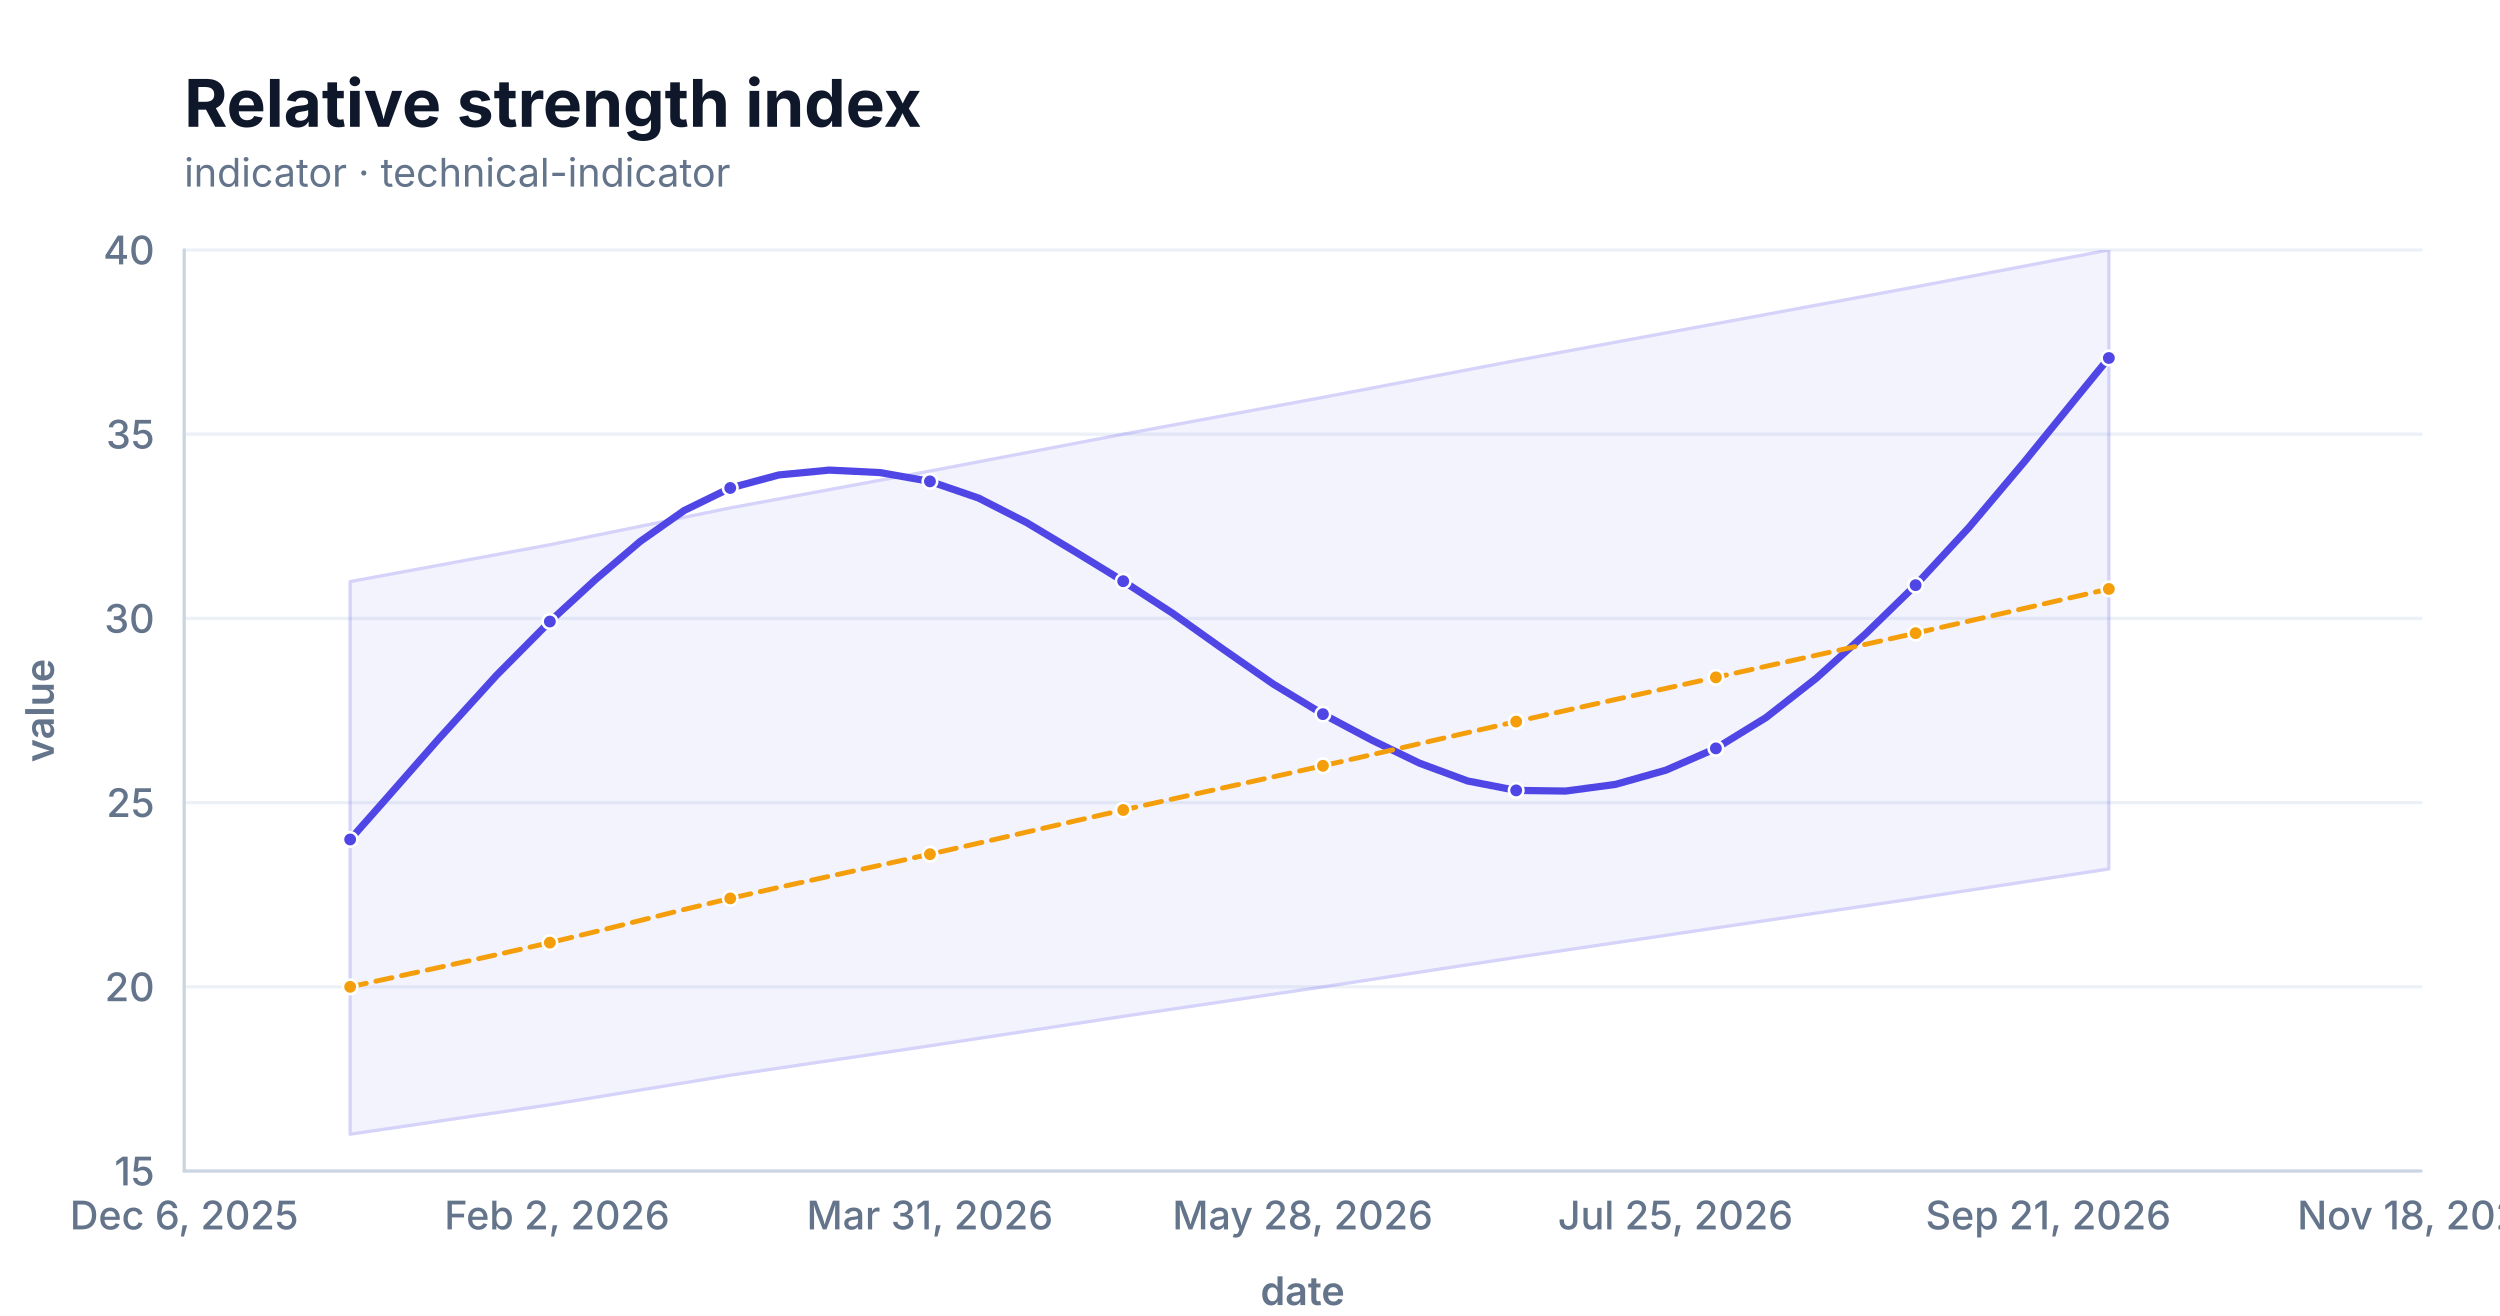
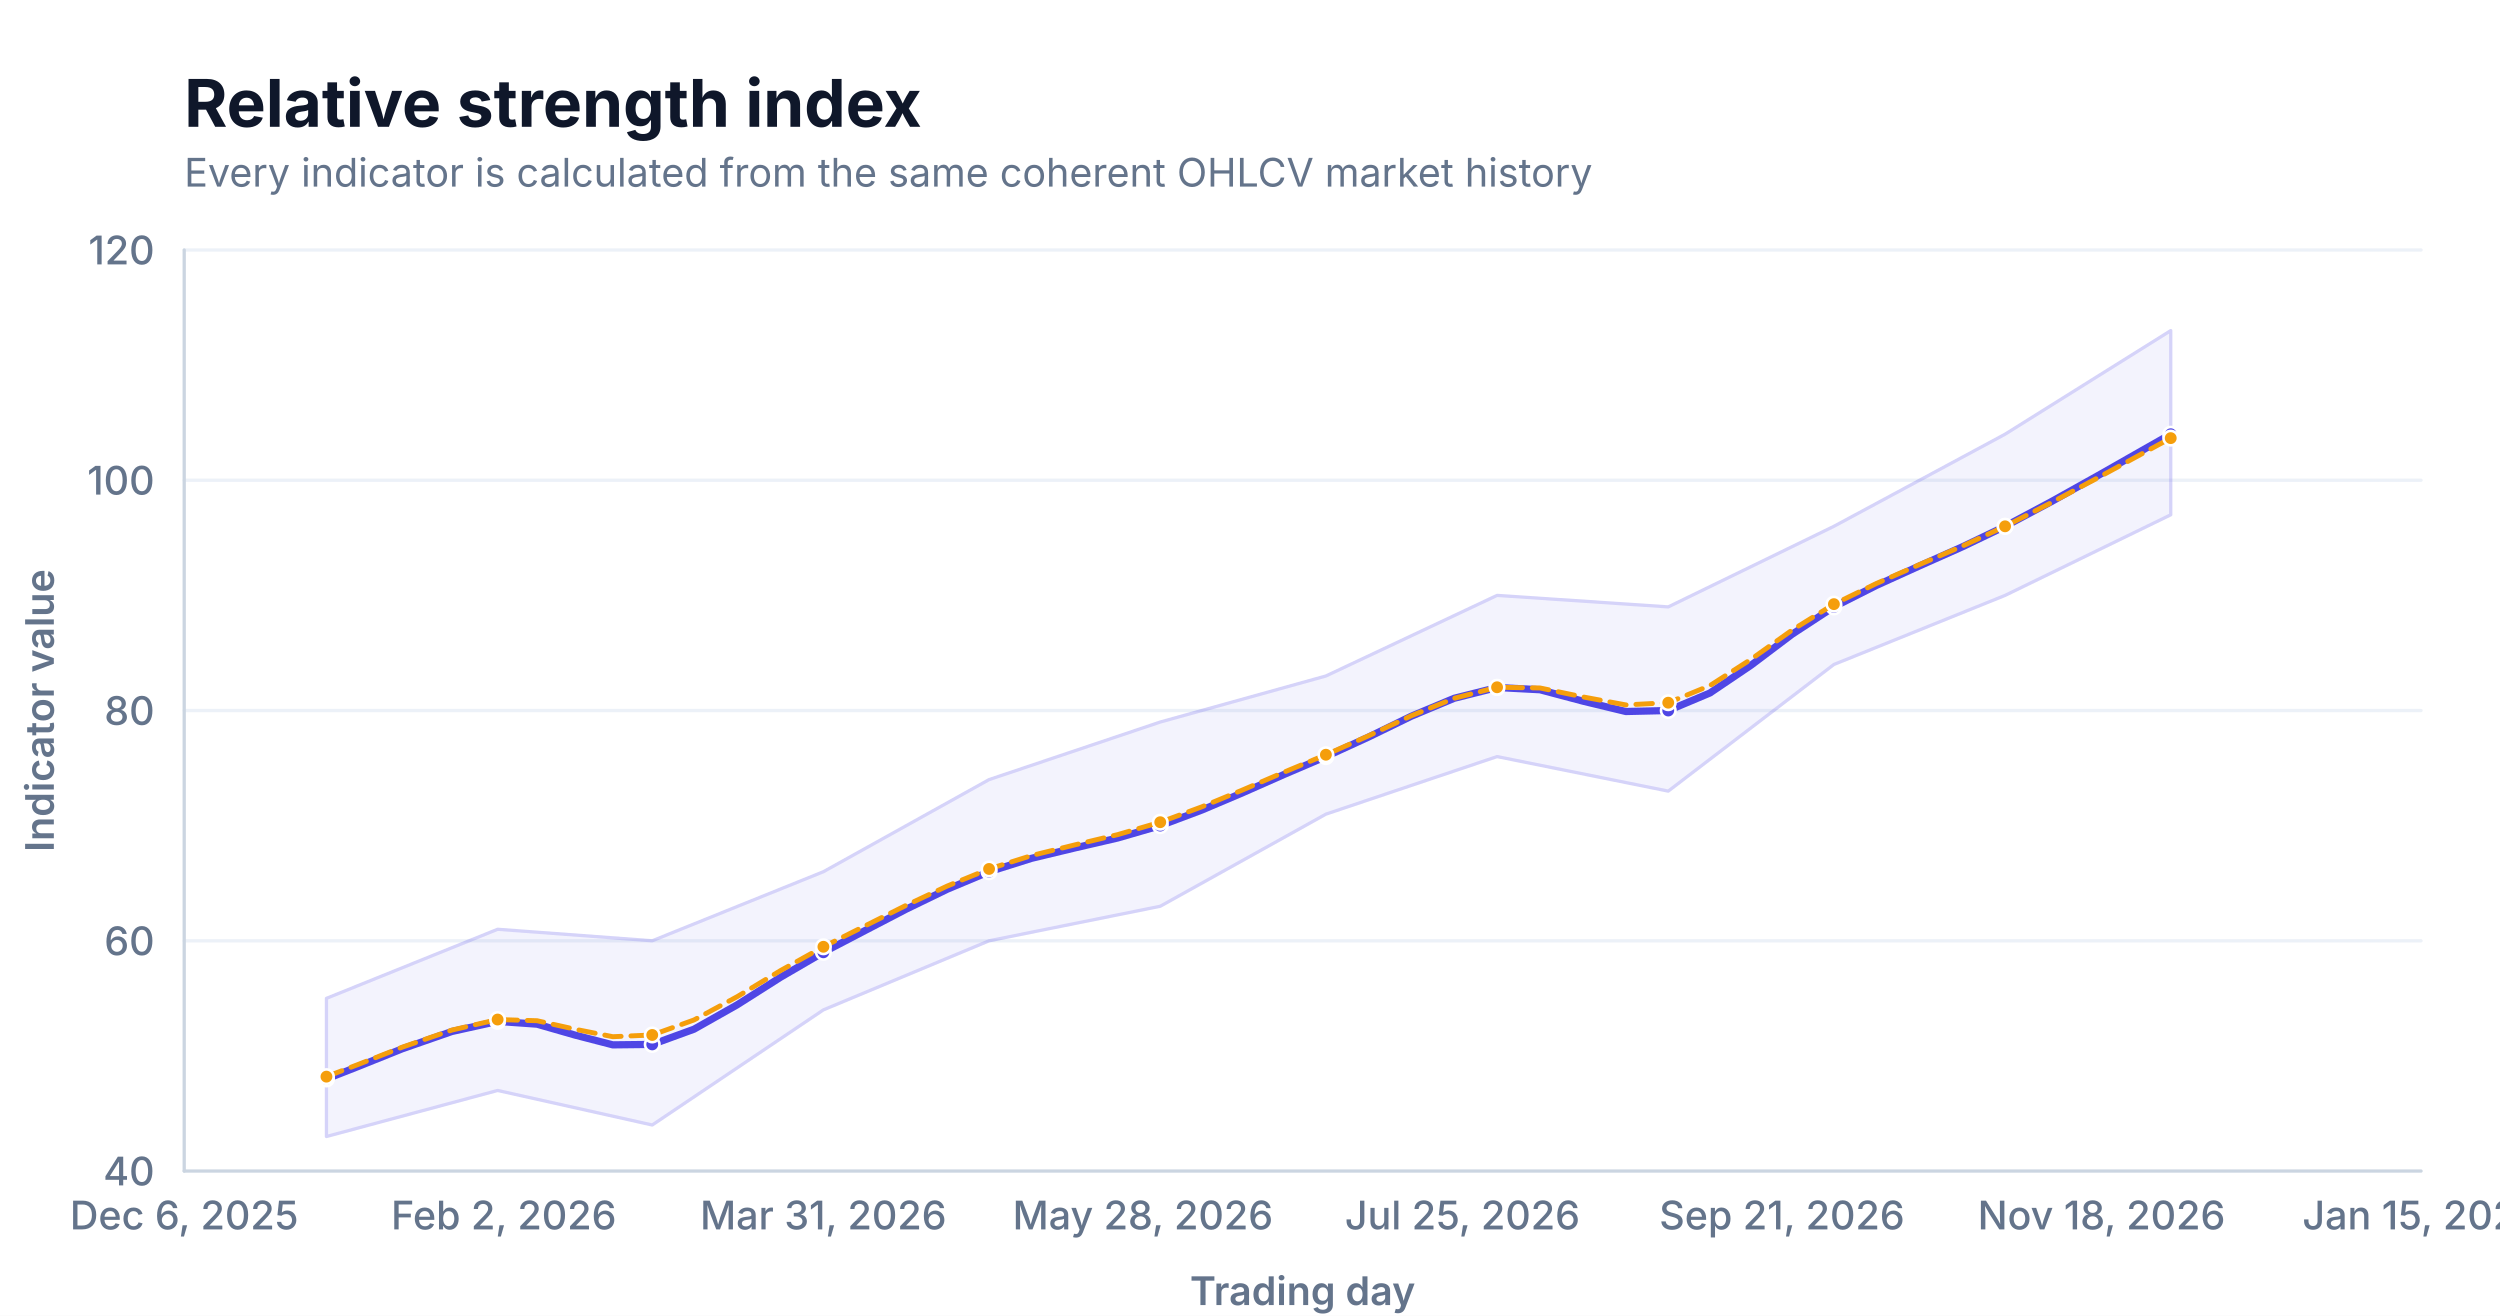
<svg xmlns="http://www.w3.org/2000/svg" width="760" height="400" viewBox="0 0 760 400" role="img" aria-labelledby="title description">
  <defs>
    <clipPath id="clip-1">
      <rect x="56" y="76" width="680" height="280" />
    </clipPath>
  </defs>
  <rect width="100%" height="100%" fill="#ffffff" />
  <g data-scene-node="scene:root">
-     <line data-scene-node="axis-y:grid:1" opacity="0.82" x1="56" y1="300" x2="736" y2="300" fill="none" stroke="#e8eef6" stroke-width="1" stroke-linecap="round" />
-     <line data-scene-node="axis-y:grid:2" opacity="0.82" x1="56" y1="244" x2="736" y2="244" fill="none" stroke="#e8eef6" stroke-width="1" stroke-linecap="round" />
-     <line data-scene-node="axis-y:grid:3" opacity="0.82" x1="56" y1="188" x2="736" y2="188" fill="none" stroke="#e8eef6" stroke-width="1" stroke-linecap="round" />
-     <line data-scene-node="axis-y:grid:4" opacity="0.82" x1="56" y1="132" x2="736" y2="132" fill="none" stroke="#e8eef6" stroke-width="1" stroke-linecap="round" />
-     <line data-scene-node="axis-y:grid:5" opacity="0.82" x1="56" y1="76" x2="736" y2="76" fill="none" stroke="#e8eef6" stroke-width="1" stroke-linecap="round" />
+     <line data-scene-node="axis-y:grid:1" opacity="0.82" x1="56" y1="286" x2="736" y2="286" fill="none" stroke="#e8eef6" stroke-width="1" stroke-linecap="round" />
+     <line data-scene-node="axis-y:grid:2" opacity="0.82" x1="56" y1="216" x2="736" y2="216" fill="none" stroke="#e8eef6" stroke-width="1" stroke-linecap="round" />
+     <line data-scene-node="axis-y:grid:3" opacity="0.82" x1="56" y1="146" x2="736" y2="146" fill="none" stroke="#e8eef6" stroke-width="1" stroke-linecap="round" />
+     <line data-scene-node="axis-y:grid:4" opacity="0.82" x1="56" y1="76" x2="736" y2="76" fill="none" stroke="#e8eef6" stroke-width="1" stroke-linecap="round" />
    <g data-scene-node="layer-0:group" clip-path="url(#clip-1)">
-       <path data-scene-node="layer-0:indicator-band" opacity="0.24" d="M 106.447 176.8 L 167.157 165.6 L 221.993 154.4 L 282.703 143.2 L 341.455 132 L 402.165 120.8 L 460.917 109.6 L 521.628 98.4 L 582.338 87.2 L 641.09 76 L 641.09 264.16 L 582.338 273.12 L 521.628 282.08 L 460.917 291.04 L 402.165 300 L 341.455 308.96 L 282.703 317.92 L 221.993 326.88 L 167.157 335.84 L 106.447 344.8 Z" fill="#4f46e547" stroke="#4f46e5" stroke-width="1" stroke-linejoin="round" />
-       <path data-scene-node="layer-0:indicator-line:0" d="M 106.447 255.2 L 117.494 242.693 L 133.375 224.609 L 150.97 205.257 L 167.157 188.944 L 181.142 176.087 L 194.575 164.632 L 208.008 155.184 L 221.993 148.35 L 236.803 144.376 L 252.103 142.911 L 267.525 143.663 L 282.703 146.34 L 297.483 151.415 L 312.079 158.861 L 326.675 167.632 L 341.455 176.684 L 356.541 186.483 L 371.81 197.336 L 387.08 207.966 L 402.165 217.094 L 416.945 224.944 L 431.541 232.011 L 446.138 237.416 L 460.917 240.281 L 475.957 240.481 L 491.15 238.446 L 506.404 234.137 L 521.628 227.51 L 536.851 218.152 L 552.105 206.219 L 567.298 192.527 L 582.338 177.892 L 598.541 160.375 L 615.509 140.259 L 630.579 121.695 L 641.09 108.829" fill="none" stroke="#4f46e5" stroke-width="2.2" stroke-linecap="round" stroke-linejoin="round" />
-       <circle data-scene-node="layer-0:indicator-point:0:0" cx="106.447" cy="255.2" r="2.2" fill="#4f46e5" stroke="#ffffff" stroke-width="0.8" />
-       <circle data-scene-node="layer-0:indicator-point:0:1" cx="167.157" cy="188.944" r="2.2" fill="#4f46e5" stroke="#ffffff" stroke-width="0.8" />
-       <circle data-scene-node="layer-0:indicator-point:0:2" cx="221.993" cy="148.35" r="2.2" fill="#4f46e5" stroke="#ffffff" stroke-width="0.8" />
-       <circle data-scene-node="layer-0:indicator-point:0:3" cx="282.703" cy="146.34" r="2.2" fill="#4f46e5" stroke="#ffffff" stroke-width="0.8" />
-       <circle data-scene-node="layer-0:indicator-point:0:4" cx="341.455" cy="176.684" r="2.2" fill="#4f46e5" stroke="#ffffff" stroke-width="0.8" />
-       <circle data-scene-node="layer-0:indicator-point:0:5" cx="402.165" cy="217.094" r="2.2" fill="#4f46e5" stroke="#ffffff" stroke-width="0.8" />
-       <circle data-scene-node="layer-0:indicator-point:0:6" cx="460.917" cy="240.281" r="2.2" fill="#4f46e5" stroke="#ffffff" stroke-width="0.8" />
-       <circle data-scene-node="layer-0:indicator-point:0:7" cx="521.628" cy="227.51" r="2.2" fill="#4f46e5" stroke="#ffffff" stroke-width="0.8" />
-       <circle data-scene-node="layer-0:indicator-point:0:8" cx="582.338" cy="177.892" r="2.2" fill="#4f46e5" stroke="#ffffff" stroke-width="0.8" />
-       <circle data-scene-node="layer-0:indicator-point:0:9" cx="641.09" cy="108.829" r="2.2" fill="#4f46e5" stroke="#ffffff" stroke-width="0.8" />
-       <path data-scene-node="layer-0:indicator-line:1" d="M 106.447 300 L 117.494 297.585 L 133.375 294.12 L 150.97 290.235 L 167.157 286.56 L 181.142 283.2 L 194.575 279.84 L 208.008 276.48 L 221.993 273.12 L 236.803 269.76 L 252.103 266.4 L 267.525 263.04 L 282.703 259.68 L 297.483 256.32 L 312.079 252.96 L 326.675 249.6 L 341.455 246.24 L 356.541 242.88 L 371.81 239.52 L 387.08 236.16 L 402.165 232.8 L 416.945 229.44 L 431.541 226.08 L 446.138 222.72 L 460.917 219.36 L 475.957 216 L 491.15 212.64 L 506.404 209.28 L 521.628 205.92 L 536.851 202.56 L 552.105 199.2 L 567.298 195.84 L 582.338 192.48 L 598.541 188.805 L 615.509 184.92 L 630.579 181.455 L 641.09 179.04" fill="none" stroke="#f59e0b" stroke-width="1.5" stroke-dasharray="5 3" stroke-linecap="round" stroke-linejoin="round" />
-       <circle data-scene-node="layer-0:indicator-point:1:0" cx="106.447" cy="300" r="2.2" fill="#f59e0b" stroke="#ffffff" stroke-width="0.8" />
-       <circle data-scene-node="layer-0:indicator-point:1:1" cx="167.157" cy="286.56" r="2.2" fill="#f59e0b" stroke="#ffffff" stroke-width="0.8" />
-       <circle data-scene-node="layer-0:indicator-point:1:2" cx="221.993" cy="273.12" r="2.2" fill="#f59e0b" stroke="#ffffff" stroke-width="0.8" />
-       <circle data-scene-node="layer-0:indicator-point:1:3" cx="282.703" cy="259.68" r="2.2" fill="#f59e0b" stroke="#ffffff" stroke-width="0.8" />
-       <circle data-scene-node="layer-0:indicator-point:1:4" cx="341.455" cy="246.24" r="2.2" fill="#f59e0b" stroke="#ffffff" stroke-width="0.8" />
-       <circle data-scene-node="layer-0:indicator-point:1:5" cx="402.165" cy="232.8" r="2.2" fill="#f59e0b" stroke="#ffffff" stroke-width="0.8" />
-       <circle data-scene-node="layer-0:indicator-point:1:6" cx="460.917" cy="219.36" r="2.2" fill="#f59e0b" stroke="#ffffff" stroke-width="0.8" />
-       <circle data-scene-node="layer-0:indicator-point:1:7" cx="521.628" cy="205.92" r="2.2" fill="#f59e0b" stroke="#ffffff" stroke-width="0.8" />
-       <circle data-scene-node="layer-0:indicator-point:1:8" cx="582.338" cy="192.48" r="2.2" fill="#f59e0b" stroke="#ffffff" stroke-width="0.8" />
-       <circle data-scene-node="layer-0:indicator-point:1:9" cx="641.09" cy="179.04" r="2.2" fill="#f59e0b" stroke="#ffffff" stroke-width="0.8" />
+       <path data-scene-node="layer-0:indicator-band" opacity="0.24" d="M 99.24 303.5 L 151.278 282.5 L 198.279 286 L 250.317 265 L 300.676 237 L 352.713 219.5 L 403.072 205.5 L 455.109 181 L 507.147 184.5 L 557.506 160 L 609.543 132 L 659.902 100.5 L 659.902 156.5 L 609.543 181 L 557.506 202 L 507.147 240.5 L 455.109 230 L 403.072 247.5 L 352.713 275.5 L 300.676 286 L 250.317 307 L 198.279 342 L 151.278 331.5 L 99.24 345.5 Z" fill="#4f46e547" stroke="#4f46e5" stroke-width="1" stroke-linejoin="round" />
+       <path data-scene-node="layer-0:indicator-line:0" d="M 99.24 328 L 108.709 324.281 L 122.321 318.813 L 137.403 313.563 L 151.278 310.5 L 163.264 311.348 L 174.779 314.656 L 186.293 317.637 L 198.279 317.5 L 210.974 312.879 L 224.088 305.469 L 237.307 297.074 L 250.317 289.5 L 262.985 282.883 L 275.496 276.375 L 288.007 270.305 L 300.676 265 L 313.606 260.926 L 326.694 257.781 L 339.782 254.746 L 352.713 251 L 365.382 246.242 L 377.893 240.938 L 390.404 235.414 L 403.072 230 L 415.963 224.094 L 428.986 217.75 L 442.061 212.281 L 455.109 209 L 468.158 209.684 L 481.233 213.156 L 494.256 216.301 L 507.147 216 L 519.815 210.668 L 532.326 202.219 L 544.837 192.785 L 557.506 184.5 L 570.437 177.965 L 583.525 172.031 L 596.613 166.207 L 609.543 160 L 623.431 152.59 L 637.975 144.469 L 650.893 137.113 L 659.902 132" fill="none" stroke="#4f46e5" stroke-width="2.2" stroke-linecap="round" stroke-linejoin="round" />
+       <circle data-scene-node="layer-0:indicator-point:0:0" cx="99.24" cy="328" r="2.2" fill="#4f46e5" stroke="#ffffff" stroke-width="0.8" />
+       <circle data-scene-node="layer-0:indicator-point:0:1" cx="151.278" cy="310.5" r="2.2" fill="#4f46e5" stroke="#ffffff" stroke-width="0.8" />
+       <circle data-scene-node="layer-0:indicator-point:0:2" cx="198.279" cy="317.5" r="2.2" fill="#4f46e5" stroke="#ffffff" stroke-width="0.8" />
+       <circle data-scene-node="layer-0:indicator-point:0:3" cx="250.317" cy="289.5" r="2.2" fill="#4f46e5" stroke="#ffffff" stroke-width="0.8" />
+       <circle data-scene-node="layer-0:indicator-point:0:4" cx="300.676" cy="265" r="2.2" fill="#4f46e5" stroke="#ffffff" stroke-width="0.8" />
+       <circle data-scene-node="layer-0:indicator-point:0:5" cx="352.713" cy="251" r="2.2" fill="#4f46e5" stroke="#ffffff" stroke-width="0.8" />
+       <circle data-scene-node="layer-0:indicator-point:0:6" cx="403.072" cy="230" r="2.2" fill="#4f46e5" stroke="#ffffff" stroke-width="0.8" />
+       <circle data-scene-node="layer-0:indicator-point:0:7" cx="455.109" cy="209" r="2.2" fill="#4f46e5" stroke="#ffffff" stroke-width="0.8" />
+       <circle data-scene-node="layer-0:indicator-point:0:8" cx="507.147" cy="216" r="2.2" fill="#4f46e5" stroke="#ffffff" stroke-width="0.8" />
+       <circle data-scene-node="layer-0:indicator-point:0:9" cx="557.506" cy="184.5" r="2.2" fill="#4f46e5" stroke="#ffffff" stroke-width="0.8" />
+       <circle data-scene-node="layer-0:indicator-point:0:10" cx="609.543" cy="160" r="2.2" fill="#4f46e5" stroke="#ffffff" stroke-width="0.8" />
+       <circle data-scene-node="layer-0:indicator-point:0:11" cx="659.902" cy="132" r="2.2" fill="#4f46e5" stroke="#ffffff" stroke-width="0.8" />
+       <path data-scene-node="layer-0:indicator-line:1" d="M 99.24 327.3 L 108.709 323.664 L 122.321 318.327 L 137.403 313.136 L 151.278 309.94 L 163.264 310.3 L 174.779 312.876 L 186.293 315.156 L 198.279 314.63 L 210.974 310.069 L 224.088 302.997 L 237.307 295.039 L 250.317 287.82 L 262.985 281.462 L 275.496 275.203 L 288.007 269.337 L 300.676 264.16 L 313.606 260.091 L 326.694 256.858 L 339.782 253.724 L 352.713 249.95 L 365.382 245.265 L 377.893 240.089 L 390.404 234.715 L 403.072 229.44 L 415.963 223.722 L 428.986 217.61 L 442.061 212.286 L 455.109 208.93 L 468.158 209.143 L 481.233 211.866 L 494.256 214.293 L 507.147 213.62 L 519.815 208.419 L 532.326 200.412 L 544.837 191.519 L 557.506 183.66 L 570.437 177.376 L 583.525 171.633 L 596.613 165.989 L 609.543 160 L 623.431 152.891 L 637.975 145.116 L 650.893 138.081 L 659.902 133.19" fill="none" stroke="#f59e0b" stroke-width="1.5" stroke-dasharray="5 3" stroke-linecap="round" stroke-linejoin="round" />
+       <circle data-scene-node="layer-0:indicator-point:1:0" cx="99.24" cy="327.3" r="2.2" fill="#f59e0b" stroke="#ffffff" stroke-width="0.8" />
+       <circle data-scene-node="layer-0:indicator-point:1:1" cx="151.278" cy="309.94" r="2.2" fill="#f59e0b" stroke="#ffffff" stroke-width="0.8" />
+       <circle data-scene-node="layer-0:indicator-point:1:2" cx="198.279" cy="314.63" r="2.2" fill="#f59e0b" stroke="#ffffff" stroke-width="0.8" />
+       <circle data-scene-node="layer-0:indicator-point:1:3" cx="250.317" cy="287.82" r="2.2" fill="#f59e0b" stroke="#ffffff" stroke-width="0.8" />
+       <circle data-scene-node="layer-0:indicator-point:1:4" cx="300.676" cy="264.16" r="2.2" fill="#f59e0b" stroke="#ffffff" stroke-width="0.8" />
+       <circle data-scene-node="layer-0:indicator-point:1:5" cx="352.713" cy="249.95" r="2.2" fill="#f59e0b" stroke="#ffffff" stroke-width="0.8" />
+       <circle data-scene-node="layer-0:indicator-point:1:6" cx="403.072" cy="229.44" r="2.2" fill="#f59e0b" stroke="#ffffff" stroke-width="0.8" />
+       <circle data-scene-node="layer-0:indicator-point:1:7" cx="455.109" cy="208.93" r="2.2" fill="#f59e0b" stroke="#ffffff" stroke-width="0.8" />
+       <circle data-scene-node="layer-0:indicator-point:1:8" cx="507.147" cy="213.62" r="2.2" fill="#f59e0b" stroke="#ffffff" stroke-width="0.8" />
+       <circle data-scene-node="layer-0:indicator-point:1:9" cx="557.506" cy="183.66" r="2.2" fill="#f59e0b" stroke="#ffffff" stroke-width="0.8" />
+       <circle data-scene-node="layer-0:indicator-point:1:10" cx="609.543" cy="160" r="2.2" fill="#f59e0b" stroke="#ffffff" stroke-width="0.8" />
+       <circle data-scene-node="layer-0:indicator-point:1:11" cx="659.902" cy="133.19" r="2.2" fill="#f59e0b" stroke="#ffffff" stroke-width="0.8" />
    </g>
    <line data-scene-node="axis-x:line" x1="56" y1="356" x2="736" y2="356" fill="none" stroke="#cbd5e1" stroke-width="1" stroke-linecap="round" />
    <line data-scene-node="axis-y:line" x1="56" y1="76" x2="56" y2="356" fill="none" stroke="#cbd5e1" stroke-width="1" stroke-linecap="round" />
    <text data-scene-node="axis-x:label:0" x="56" y="365" fill="#64748b" font-family="Inter, ui-sans-serif, system-ui, -apple-system, BlinkMacSystemFont, &quot;Segoe UI&quot;, sans-serif" font-size="12" font-weight="500" text-anchor="middle" dominant-baseline="text-before-edge">Dec 6, 2025</text>
-     <text data-scene-node="axis-x:label:1" x="169.333" y="365" fill="#64748b" font-family="Inter, ui-sans-serif, system-ui, -apple-system, BlinkMacSystemFont, &quot;Segoe UI&quot;, sans-serif" font-size="12" font-weight="500" text-anchor="middle" dominant-baseline="text-before-edge">Feb 2, 2026</text>
-     <text data-scene-node="axis-x:label:2" x="282.667" y="365" fill="#64748b" font-family="Inter, ui-sans-serif, system-ui, -apple-system, BlinkMacSystemFont, &quot;Segoe UI&quot;, sans-serif" font-size="12" font-weight="500" text-anchor="middle" dominant-baseline="text-before-edge">Mar 31, 2026</text>
-     <text data-scene-node="axis-x:label:3" x="396" y="365" fill="#64748b" font-family="Inter, ui-sans-serif, system-ui, -apple-system, BlinkMacSystemFont, &quot;Segoe UI&quot;, sans-serif" font-size="12" font-weight="500" text-anchor="middle" dominant-baseline="text-before-edge">May 28, 2026</text>
-     <text data-scene-node="axis-x:label:4" x="509.333" y="365" fill="#64748b" font-family="Inter, ui-sans-serif, system-ui, -apple-system, BlinkMacSystemFont, &quot;Segoe UI&quot;, sans-serif" font-size="12" font-weight="500" text-anchor="middle" dominant-baseline="text-before-edge">Jul 25, 2026</text>
-     <text data-scene-node="axis-x:label:5" x="622.667" y="365" fill="#64748b" font-family="Inter, ui-sans-serif, system-ui, -apple-system, BlinkMacSystemFont, &quot;Segoe UI&quot;, sans-serif" font-size="12" font-weight="500" text-anchor="middle" dominant-baseline="text-before-edge">Sep 21, 2026</text>
-     <text data-scene-node="axis-x:label:6" x="736" y="365" fill="#64748b" font-family="Inter, ui-sans-serif, system-ui, -apple-system, BlinkMacSystemFont, &quot;Segoe UI&quot;, sans-serif" font-size="12" font-weight="500" text-anchor="middle" dominant-baseline="text-before-edge">Nov 18, 2026</text>
-     <text data-scene-node="axis-x:title" x="396" y="388" fill="#64748b" font-family="Inter, ui-sans-serif, system-ui, -apple-system, BlinkMacSystemFont, &quot;Segoe UI&quot;, sans-serif" font-size="12" font-weight="600" text-anchor="middle" dominant-baseline="text-before-edge">date</text>
-     <text data-scene-node="axis-y:label:0" x="47" y="356" fill="#64748b" font-family="Inter, ui-sans-serif, system-ui, -apple-system, BlinkMacSystemFont, &quot;Segoe UI&quot;, sans-serif" font-size="12" font-weight="500" text-anchor="end" dominant-baseline="central">15</text>
-     <text data-scene-node="axis-y:label:1" x="47" y="300" fill="#64748b" font-family="Inter, ui-sans-serif, system-ui, -apple-system, BlinkMacSystemFont, &quot;Segoe UI&quot;, sans-serif" font-size="12" font-weight="500" text-anchor="end" dominant-baseline="central">20</text>
-     <text data-scene-node="axis-y:label:2" x="47" y="244" fill="#64748b" font-family="Inter, ui-sans-serif, system-ui, -apple-system, BlinkMacSystemFont, &quot;Segoe UI&quot;, sans-serif" font-size="12" font-weight="500" text-anchor="end" dominant-baseline="central">25</text>
-     <text data-scene-node="axis-y:label:3" x="47" y="188" fill="#64748b" font-family="Inter, ui-sans-serif, system-ui, -apple-system, BlinkMacSystemFont, &quot;Segoe UI&quot;, sans-serif" font-size="12" font-weight="500" text-anchor="end" dominant-baseline="central">30</text>
-     <text data-scene-node="axis-y:label:4" x="47" y="132" fill="#64748b" font-family="Inter, ui-sans-serif, system-ui, -apple-system, BlinkMacSystemFont, &quot;Segoe UI&quot;, sans-serif" font-size="12" font-weight="500" text-anchor="end" dominant-baseline="central">35</text>
-     <text data-scene-node="axis-y:label:5" x="47" y="76" fill="#64748b" font-family="Inter, ui-sans-serif, system-ui, -apple-system, BlinkMacSystemFont, &quot;Segoe UI&quot;, sans-serif" font-size="12" font-weight="500" text-anchor="end" dominant-baseline="central">40</text>
-     <text data-scene-node="axis-y:title" x="12" y="216" fill="#64748b" font-family="Inter, ui-sans-serif, system-ui, -apple-system, BlinkMacSystemFont, &quot;Segoe UI&quot;, sans-serif" font-size="12" font-weight="600" text-anchor="middle" dominant-baseline="central" transform="rotate(-90 12 216)">value</text>
+     <text data-scene-node="axis-x:label:1" x="153.143" y="365" fill="#64748b" font-family="Inter, ui-sans-serif, system-ui, -apple-system, BlinkMacSystemFont, &quot;Segoe UI&quot;, sans-serif" font-size="12" font-weight="500" text-anchor="middle" dominant-baseline="text-before-edge">Feb 2, 2026</text>
+     <text data-scene-node="axis-x:label:2" x="250.286" y="365" fill="#64748b" font-family="Inter, ui-sans-serif, system-ui, -apple-system, BlinkMacSystemFont, &quot;Segoe UI&quot;, sans-serif" font-size="12" font-weight="500" text-anchor="middle" dominant-baseline="text-before-edge">Mar 31, 2026</text>
+     <text data-scene-node="axis-x:label:3" x="347.429" y="365" fill="#64748b" font-family="Inter, ui-sans-serif, system-ui, -apple-system, BlinkMacSystemFont, &quot;Segoe UI&quot;, sans-serif" font-size="12" font-weight="500" text-anchor="middle" dominant-baseline="text-before-edge">May 28, 2026</text>
+     <text data-scene-node="axis-x:label:4" x="444.571" y="365" fill="#64748b" font-family="Inter, ui-sans-serif, system-ui, -apple-system, BlinkMacSystemFont, &quot;Segoe UI&quot;, sans-serif" font-size="12" font-weight="500" text-anchor="middle" dominant-baseline="text-before-edge">Jul 25, 2026</text>
+     <text data-scene-node="axis-x:label:5" x="541.714" y="365" fill="#64748b" font-family="Inter, ui-sans-serif, system-ui, -apple-system, BlinkMacSystemFont, &quot;Segoe UI&quot;, sans-serif" font-size="12" font-weight="500" text-anchor="middle" dominant-baseline="text-before-edge">Sep 21, 2026</text>
+     <text data-scene-node="axis-x:label:6" x="638.857" y="365" fill="#64748b" font-family="Inter, ui-sans-serif, system-ui, -apple-system, BlinkMacSystemFont, &quot;Segoe UI&quot;, sans-serif" font-size="12" font-weight="500" text-anchor="middle" dominant-baseline="text-before-edge">Nov 18, 2026</text>
+     <text data-scene-node="axis-x:label:7" x="736" y="365" fill="#64748b" font-family="Inter, ui-sans-serif, system-ui, -apple-system, BlinkMacSystemFont, &quot;Segoe UI&quot;, sans-serif" font-size="12" font-weight="500" text-anchor="middle" dominant-baseline="text-before-edge">Jan 15, 2027</text>
+     <text data-scene-node="axis-x:title" x="396" y="388" fill="#64748b" font-family="Inter, ui-sans-serif, system-ui, -apple-system, BlinkMacSystemFont, &quot;Segoe UI&quot;, sans-serif" font-size="12" font-weight="600" text-anchor="middle" dominant-baseline="text-before-edge">Trading day</text>
+     <text data-scene-node="axis-y:label:0" x="47" y="356" fill="#64748b" font-family="Inter, ui-sans-serif, system-ui, -apple-system, BlinkMacSystemFont, &quot;Segoe UI&quot;, sans-serif" font-size="12" font-weight="500" text-anchor="end" dominant-baseline="central">40</text>
+     <text data-scene-node="axis-y:label:1" x="47" y="286" fill="#64748b" font-family="Inter, ui-sans-serif, system-ui, -apple-system, BlinkMacSystemFont, &quot;Segoe UI&quot;, sans-serif" font-size="12" font-weight="500" text-anchor="end" dominant-baseline="central">60</text>
+     <text data-scene-node="axis-y:label:2" x="47" y="216" fill="#64748b" font-family="Inter, ui-sans-serif, system-ui, -apple-system, BlinkMacSystemFont, &quot;Segoe UI&quot;, sans-serif" font-size="12" font-weight="500" text-anchor="end" dominant-baseline="central">80</text>
+     <text data-scene-node="axis-y:label:3" x="47" y="146" fill="#64748b" font-family="Inter, ui-sans-serif, system-ui, -apple-system, BlinkMacSystemFont, &quot;Segoe UI&quot;, sans-serif" font-size="12" font-weight="500" text-anchor="end" dominant-baseline="central">100</text>
+     <text data-scene-node="axis-y:label:4" x="47" y="76" fill="#64748b" font-family="Inter, ui-sans-serif, system-ui, -apple-system, BlinkMacSystemFont, &quot;Segoe UI&quot;, sans-serif" font-size="12" font-weight="500" text-anchor="end" dominant-baseline="central">120</text>
+     <text data-scene-node="axis-y:title" x="12" y="216" fill="#64748b" font-family="Inter, ui-sans-serif, system-ui, -apple-system, BlinkMacSystemFont, &quot;Segoe UI&quot;, sans-serif" font-size="12" font-weight="600" text-anchor="middle" dominant-baseline="central" transform="rotate(-90 12 216)">Indicator value</text>
    <text data-scene-node="chart:title" x="56" y="24" fill="#0f172a" font-family="Inter, ui-sans-serif, system-ui, -apple-system, BlinkMacSystemFont, &quot;Segoe UI&quot;, sans-serif" font-size="20" font-weight="700" text-anchor="start" dominant-baseline="text-before-edge">Relative strength index</text>
-     <text data-scene-node="chart:subtitle" x="56" y="48" fill="#64748b" font-family="Inter, ui-sans-serif, system-ui, -apple-system, BlinkMacSystemFont, &quot;Segoe UI&quot;, sans-serif" font-size="12" font-weight="400" text-anchor="start" dominant-baseline="text-before-edge">indicator · technical-indicator</text>
+     <text data-scene-node="chart:subtitle" x="56" y="48" fill="#64748b" font-family="Inter, ui-sans-serif, system-ui, -apple-system, BlinkMacSystemFont, &quot;Segoe UI&quot;, sans-serif" font-size="12" font-weight="400" text-anchor="start" dominant-baseline="text-before-edge">Every indicator is calculated from the same coherent OHLCV market history</text>
  </g>
</svg>
